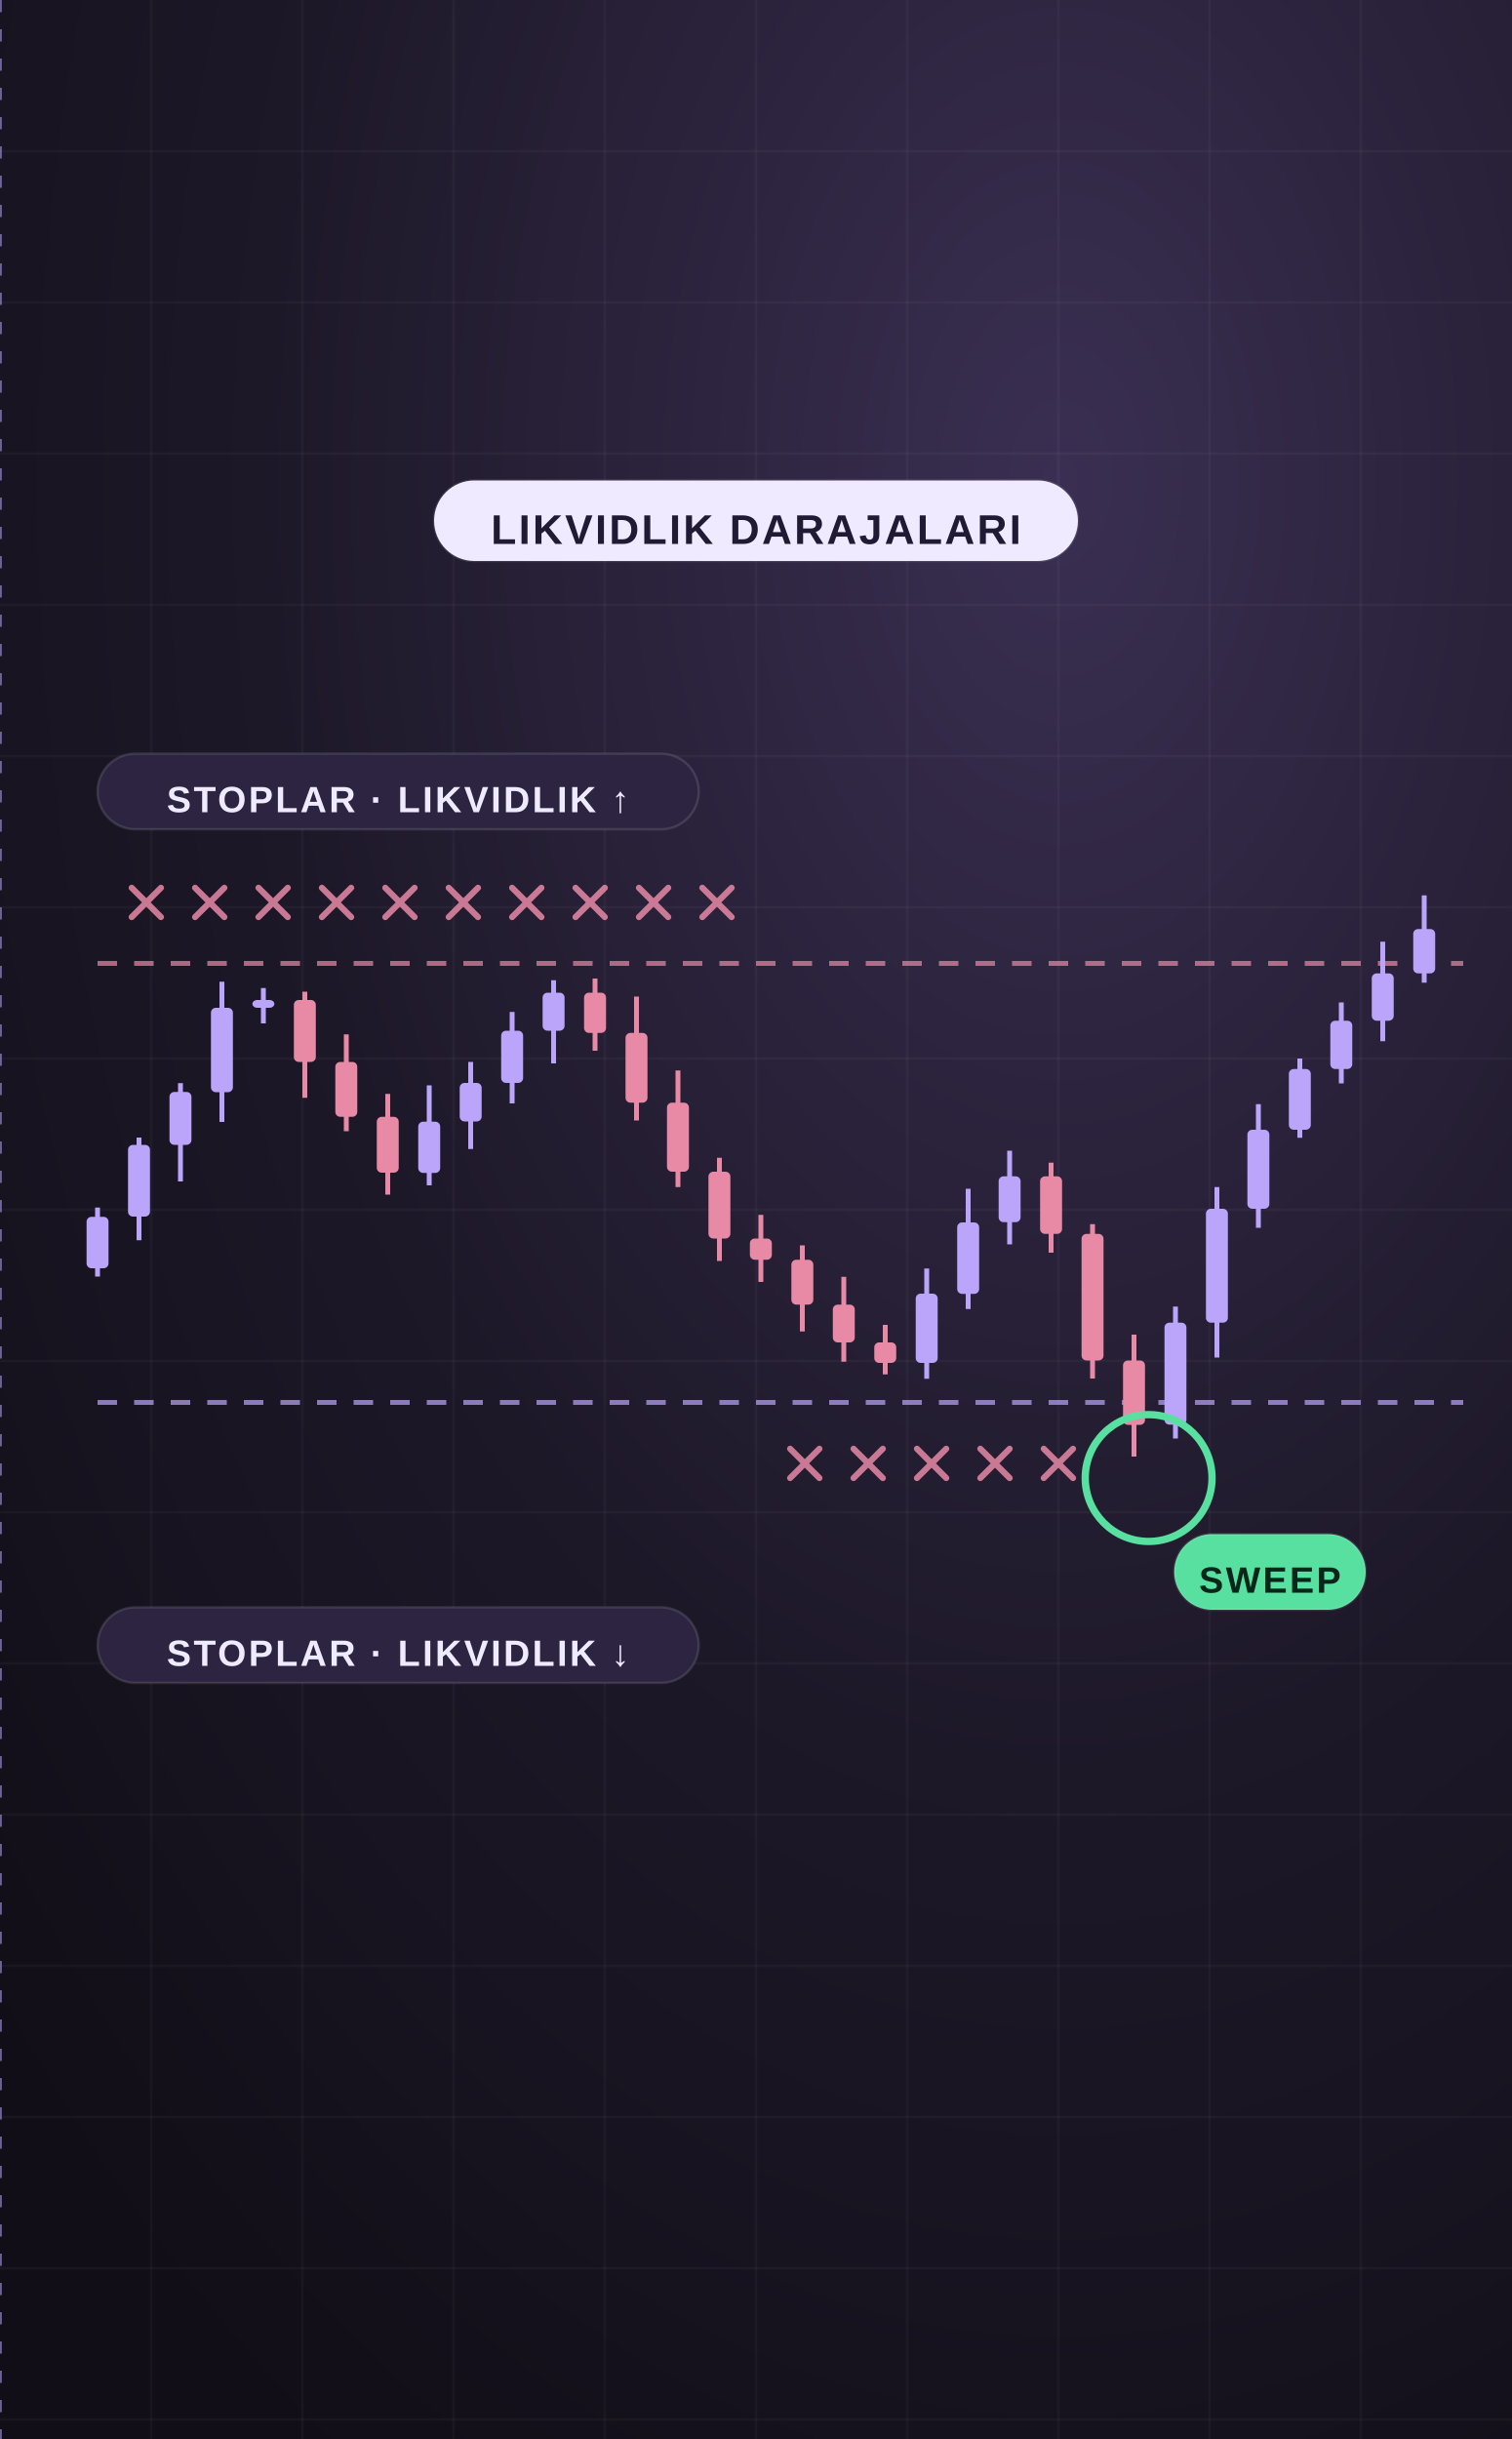
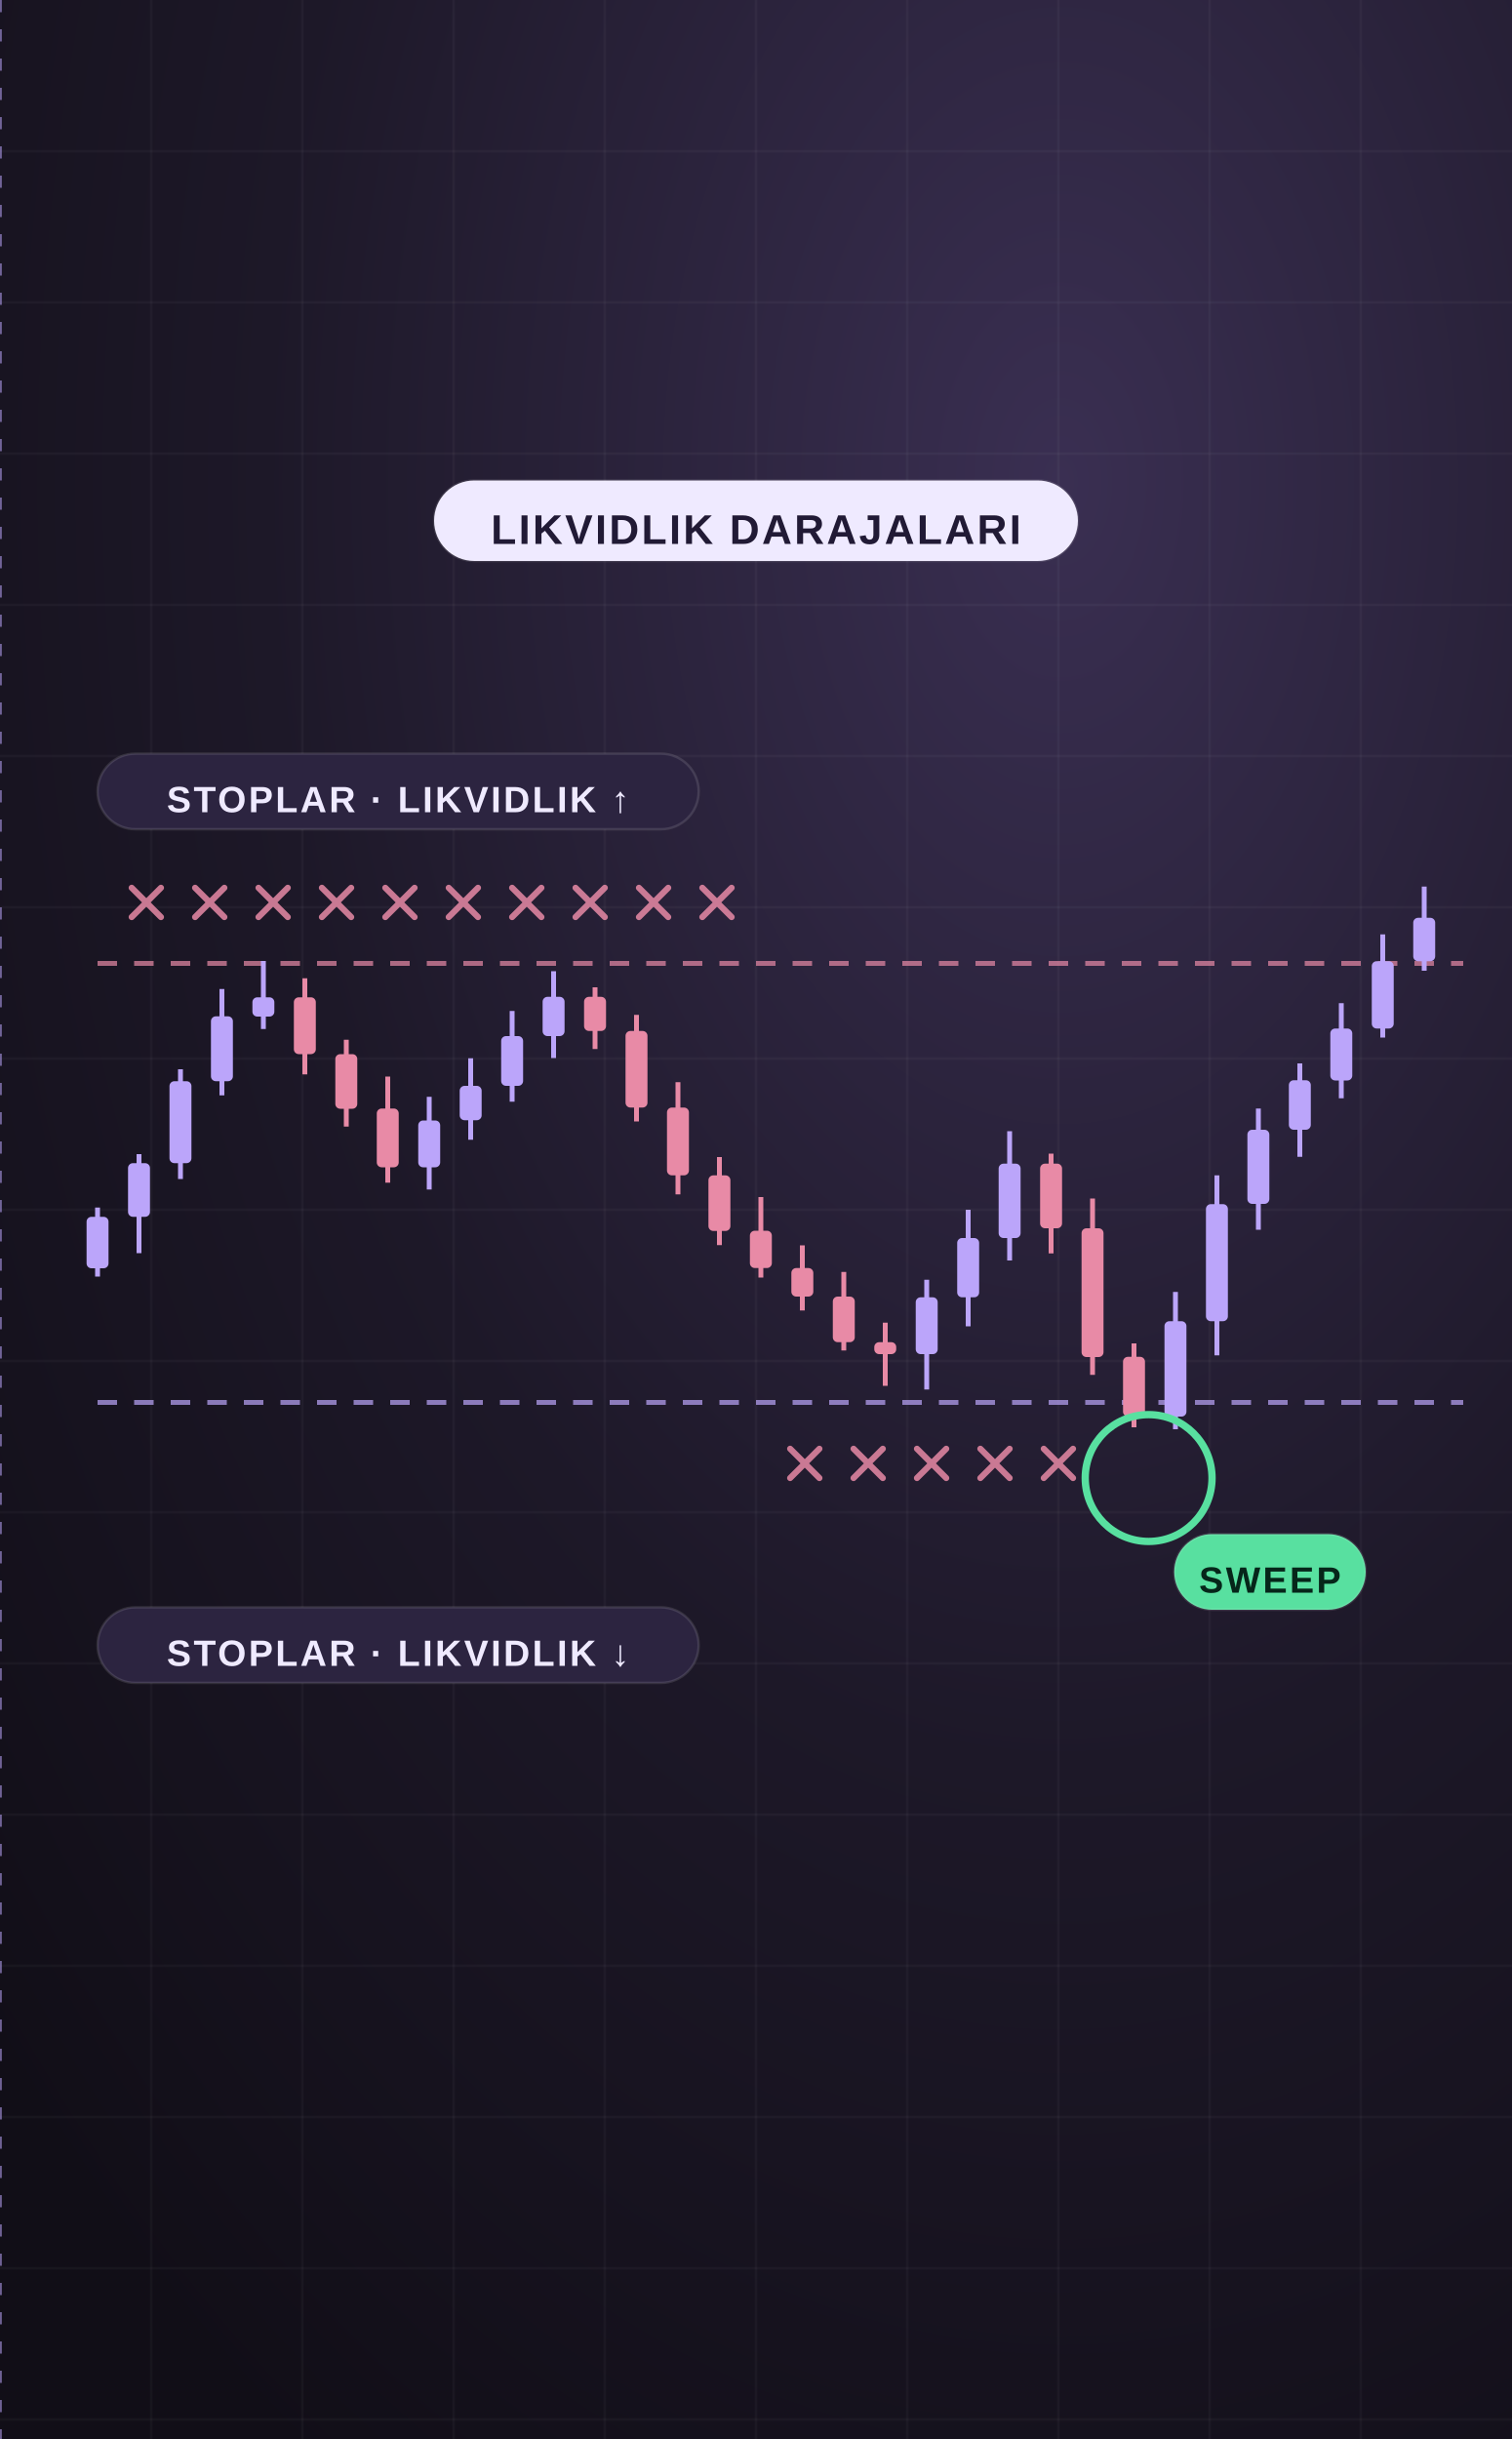
<svg xmlns="http://www.w3.org/2000/svg" width="620" height="1000" viewBox="0 0 620 1000">
  <style>
text{font-family:Arial,Helvetica,"Liberation Sans",sans-serif}
@keyframes grow{from{transform:scaleY(.05);opacity:0}to{transform:none;opacity:1}}
@keyframes live{0%,100%{transform:none}50%{transform:scaleY(1.22)}}
@keyframes flo{0%,100%{transform:translateY(0)}50%{transform:translateY(-6px)}}
@keyframes br{0%,100%{opacity:.7;transform:scale(1)}50%{opacity:1;transform:scale(1.1)}}
@keyframes march{to{stroke-dashoffset:-60}}
@keyframes draw{0%{stroke-dashoffset:1;opacity:1}38%{stroke-dashoffset:0}86%{stroke-dashoffset:0;opacity:1}96%{opacity:0}100%{stroke-dashoffset:1;opacity:0}}
@keyframes bob{0%,100%{transform:none}50%{transform:scaleY(.72)}}
@keyframes dp{0%,100%{transform:scale(1)}50%{transform:scale(1.18)}}
@keyframes hl{0%,100%{opacity:.35}50%{opacity:1}}
@keyframes rin{from{opacity:0;transform:translateX(-18px)}to{opacity:1;transform:none}}
@keyframes bobx{0%,100%{transform:none}50%{transform:scaleX(.78)}}
.row{animation:rin .8s cubic-bezier(.2,.8,.2,1) both}
.barx{transform-box:fill-box;animation:bobx 2.6s ease-in-out infinite}
.cd,.bar,.dot,.glow{transform-box:fill-box}
- @keyframes wave{0%,100%{transform:none}50%{transform:scaleY(.78)}}
- .cd{transform-origin:50% 100%;animation:grow .7s cubic-bezier(.2,.8,.2,1) both,wave 2.8s ease-in-out infinite}
+ @keyframes tick{0%,100%{transform:scaleY(1)}35%{transform:scaleY(var(--a,.7))}70%{transform:scaleY(var(--b,1.12))}}
+ .cd{transform-origin:50% 55%;animation:grow .7s cubic-bezier(.2,.8,.2,1) both,tick 2s ease-in-out infinite}
+ @keyframes stream{to{transform:translateX(-640px)}}
+ .stream{animation:stream 16s linear infinite}
.cd.live{transform-origin:50% 50%;animation:grow .7s cubic-bezier(.2,.8,.2,1) both,live 1.6s ease-in-out infinite}
@keyframes scan{from{transform:translateX(-90px)}to{transform:translateX(710px)}}
.scan{animation:scan 6.5s cubic-bezier(.45,0,.55,1) infinite}
.chip{animation:flo 4.5s ease-in-out infinite}
.glow{transform-origin:50% 50%;animation:br 6s ease-in-out infinite}
.dash{animation:march 3.2s linear infinite}
.draw{stroke-dasharray:1;stroke-dashoffset:1;animation:draw 8s cubic-bezier(.4,0,.2,1) .3s infinite}
.bar{transform-origin:50% 100%;animation:bob 2.4s ease-in-out infinite}
.dot{transform-origin:50% 50%;animation:dp 2.2s ease-in-out infinite}
.hl{animation:hl 2.2s ease-in-out infinite}
@media (prefers-reduced-motion:reduce){*{animation:none!important}.draw{stroke-dasharray:none;stroke-dashoffset:0}.scan,.mdot{display:none}}
</style>
  <defs>
    <radialGradient id="bg" cx="70%" cy="20%" r="95%">
      <stop offset="0" stop-color="#3a2f52" />
      <stop offset=".55" stop-color="#1d1828" />
      <stop offset="1" stop-color="#110e17" />
    </radialGradient>
    <radialGradient id="glow" cx="50%" cy="50%" r="50%">
      <stop offset="0" stop-color="#a697eb" stop-opacity=".35" />
      <stop offset="1" stop-color="#a697eb" stop-opacity="0" />
    </radialGradient>
    <linearGradient id="scanG" x1="0" y1="0" x2="1" y2="0">
      <stop offset="0" stop-color="#bba5fa" stop-opacity="0" />
      <stop offset="1" stop-color="#bba5fa" stop-opacity=".2" />
    </linearGradient>
    <linearGradient id="fadeUp" x1="0" y1="0" x2="0" y2="1">
      <stop offset="0" stop-color="#bba5fa" stop-opacity=".35" />
      <stop offset="1" stop-color="#bba5fa" stop-opacity="0" />
    </linearGradient>
  </defs>
  <rect width="620" height="1000" fill="url(#bg)" />
  <line x1="62" y1="0" x2="62" y2="1000" stroke="#fff" stroke-opacity=".035" />
  <line x1="124" y1="0" x2="124" y2="1000" stroke="#fff" stroke-opacity=".035" />
  <line x1="186" y1="0" x2="186" y2="1000" stroke="#fff" stroke-opacity=".035" />
  <line x1="248" y1="0" x2="248" y2="1000" stroke="#fff" stroke-opacity=".035" />
  <line x1="310" y1="0" x2="310" y2="1000" stroke="#fff" stroke-opacity=".035" />
  <line x1="372" y1="0" x2="372" y2="1000" stroke="#fff" stroke-opacity=".035" />
  <line x1="434" y1="0" x2="434" y2="1000" stroke="#fff" stroke-opacity=".035" />
  <line x1="496" y1="0" x2="496" y2="1000" stroke="#fff" stroke-opacity=".035" />
  <line x1="558" y1="0" x2="558" y2="1000" stroke="#fff" stroke-opacity=".035" />
  <line x1="0" y1="62" x2="620" y2="62" stroke="#fff" stroke-opacity=".035" />
  <line x1="0" y1="124" x2="620" y2="124" stroke="#fff" stroke-opacity=".035" />
  <line x1="0" y1="186" x2="620" y2="186" stroke="#fff" stroke-opacity=".035" />
  <line x1="0" y1="248" x2="620" y2="248" stroke="#fff" stroke-opacity=".035" />
  <line x1="0" y1="310" x2="620" y2="310" stroke="#fff" stroke-opacity=".035" />
  <line x1="0" y1="372" x2="620" y2="372" stroke="#fff" stroke-opacity=".035" />
  <line x1="0" y1="434" x2="620" y2="434" stroke="#fff" stroke-opacity=".035" />
  <line x1="0" y1="496" x2="620" y2="496" stroke="#fff" stroke-opacity=".035" />
  <line x1="0" y1="558" x2="620" y2="558" stroke="#fff" stroke-opacity=".035" />
  <line x1="0" y1="620" x2="620" y2="620" stroke="#fff" stroke-opacity=".035" />
  <line x1="0" y1="682" x2="620" y2="682" stroke="#fff" stroke-opacity=".035" />
  <line x1="0" y1="744" x2="620" y2="744" stroke="#fff" stroke-opacity=".035" />
  <line x1="0" y1="806" x2="620" y2="806" stroke="#fff" stroke-opacity=".035" />
  <line x1="0" y1="868" x2="620" y2="868" stroke="#fff" stroke-opacity=".035" />
  <line x1="0" y1="930" x2="620" y2="930" stroke="#fff" stroke-opacity=".035" />
  <line x1="0" y1="992" x2="620" y2="992" stroke="#fff" stroke-opacity=".035" />
  <line class="dash" x1="40" y1="395" x2="600" y2="395" stroke="#e88aa6" stroke-width="2" stroke-dasharray="8 7" opacity=".7" />
  <line class="dash" x1="40" y1="575" x2="600" y2="575" stroke="#bba5fa" stroke-width="2" stroke-dasharray="8 7" opacity=".7" />
  <path d="M54 364 l12 12 M66 364 l-12 12" stroke="#e88aa6" stroke-width="2.5" stroke-linecap="round" opacity=".85" />
  <path d="M80 364 l12 12 M92 364 l-12 12" stroke="#e88aa6" stroke-width="2.5" stroke-linecap="round" opacity=".85" />
  <path d="M106 364 l12 12 M118 364 l-12 12" stroke="#e88aa6" stroke-width="2.5" stroke-linecap="round" opacity=".85" />
  <path d="M132 364 l12 12 M144 364 l-12 12" stroke="#e88aa6" stroke-width="2.5" stroke-linecap="round" opacity=".85" />
  <path d="M158 364 l12 12 M170 364 l-12 12" stroke="#e88aa6" stroke-width="2.5" stroke-linecap="round" opacity=".85" />
  <path d="M184 364 l12 12 M196 364 l-12 12" stroke="#e88aa6" stroke-width="2.5" stroke-linecap="round" opacity=".85" />
  <path d="M210 364 l12 12 M222 364 l-12 12" stroke="#e88aa6" stroke-width="2.5" stroke-linecap="round" opacity=".85" />
  <path d="M236 364 l12 12 M248 364 l-12 12" stroke="#e88aa6" stroke-width="2.5" stroke-linecap="round" opacity=".85" />
  <path d="M262 364 l12 12 M274 364 l-12 12" stroke="#e88aa6" stroke-width="2.5" stroke-linecap="round" opacity=".85" />
  <path d="M288 364 l12 12 M300 364 l-12 12" stroke="#e88aa6" stroke-width="2.5" stroke-linecap="round" opacity=".85" />
  <path d="M324 594 l12 12 M336 594 l-12 12" stroke="#e88aa6" stroke-width="2.5" stroke-linecap="round" opacity=".85" />
  <path d="M350 594 l12 12 M362 594 l-12 12" stroke="#e88aa6" stroke-width="2.5" stroke-linecap="round" opacity=".85" />
  <path d="M376 594 l12 12 M388 594 l-12 12" stroke="#e88aa6" stroke-width="2.5" stroke-linecap="round" opacity=".85" />
  <path d="M402 594 l12 12 M414 594 l-12 12" stroke="#e88aa6" stroke-width="2.5" stroke-linecap="round" opacity=".85" />
  <path d="M428 594 l12 12 M440 594 l-12 12" stroke="#e88aa6" stroke-width="2.5" stroke-linecap="round" opacity=".85" />
-   <g class="cd" style="animation-delay:200ms,1100ms">
+   <g class="cd" style="--a:0.45;--b:1.08;animation-duration:.7s,1.93s;animation-delay:200ms,900ms">
    <line x1="40" x2="40" y1="495.1" y2="523.4" stroke="#bba5fa" stroke-width="2" />
    <rect x="35.5" y="498.9" width="9" height="21.1" rx="2" fill="#bba5fa" />
  </g>
-   <g class="cd" style="animation-delay:235ms,1220ms">
-     <line x1="57" x2="57" y1="466.4" y2="508.5" stroke="#bba5fa" stroke-width="2" />
-     <rect x="52.5" y="469.4" width="9" height="29.4" rx="2" fill="#bba5fa" />
-   </g>
-   <g class="cd" style="animation-delay:270ms,1340ms">
-     <line x1="74" x2="74" y1="444.1" y2="484.4" stroke="#bba5fa" stroke-width="2" />
-     <rect x="69.5" y="447.7" width="9" height="21.7" rx="2" fill="#bba5fa" />
-   </g>
-   <g class="cd" style="animation-delay:305ms,1460ms">
-     <line x1="91" x2="91" y1="402.5" y2="460.0" stroke="#bba5fa" stroke-width="2" />
-     <rect x="86.5" y="413.2" width="9" height="34.6" rx="2" fill="#bba5fa" />
-   </g>
-   <g class="cd" style="animation-delay:340ms,1580ms">
-     <line x1="108" x2="108" y1="405.1" y2="419.6" stroke="#bba5fa" stroke-width="2" />
-     <rect x="103.5" y="410.0" width="9" height="3.2" rx="2" fill="#bba5fa" />
-   </g>
-   <g class="cd" style="animation-delay:375ms,1700ms">
-     <line x1="125" x2="125" y1="406.6" y2="450.1" stroke="#e88aa6" stroke-width="2" />
-     <rect x="120.5" y="410.0" width="9" height="25.4" rx="2" fill="#e88aa6" />
-   </g>
-   <g class="cd" style="animation-delay:410ms,1820ms">
-     <line x1="142" x2="142" y1="424.1" y2="463.8" stroke="#e88aa6" stroke-width="2" />
-     <rect x="137.5" y="435.4" width="9" height="22.5" rx="2" fill="#e88aa6" />
-   </g>
-   <g class="cd" style="animation-delay:445ms,1940ms">
-     <line x1="159" x2="159" y1="448.5" y2="489.8" stroke="#e88aa6" stroke-width="2" />
-     <rect x="154.5" y="457.9" width="9" height="22.9" rx="2" fill="#e88aa6" />
-   </g>
-   <g class="cd" style="animation-delay:480ms,2060ms">
-     <line x1="176" x2="176" y1="445.0" y2="486.0" stroke="#bba5fa" stroke-width="2" />
-     <rect x="171.5" y="459.9" width="9" height="21.0" rx="2" fill="#bba5fa" />
-   </g>
-   <g class="cd" style="animation-delay:515ms,2180ms">
-     <line x1="193" x2="193" y1="435.4" y2="471.1" stroke="#bba5fa" stroke-width="2" />
-     <rect x="188.5" y="444.0" width="9" height="15.8" rx="2" fill="#bba5fa" />
-   </g>
-   <g class="cd" style="animation-delay:550ms,2300ms">
-     <line x1="210" x2="210" y1="414.9" y2="452.4" stroke="#bba5fa" stroke-width="2" />
-     <rect x="205.5" y="422.6" width="9" height="21.4" rx="2" fill="#bba5fa" />
-   </g>
-   <g class="cd" style="animation-delay:585ms,2420ms">
-     <line x1="227" x2="227" y1="401.9" y2="436.0" stroke="#bba5fa" stroke-width="2" />
-     <rect x="222.5" y="407.0" width="9" height="15.6" rx="2" fill="#bba5fa" />
-   </g>
-   <g class="cd" style="animation-delay:620ms,2540ms">
-     <line x1="244" x2="244" y1="401.2" y2="430.8" stroke="#e88aa6" stroke-width="2" />
-     <rect x="239.5" y="407.0" width="9" height="16.5" rx="2" fill="#e88aa6" />
-   </g>
-   <g class="cd" style="animation-delay:655ms,2660ms">
-     <line x1="261" x2="261" y1="408.6" y2="459.4" stroke="#e88aa6" stroke-width="2" />
-     <rect x="256.5" y="423.5" width="9" height="28.6" rx="2" fill="#e88aa6" />
-   </g>
-   <g class="cd" style="animation-delay:690ms,2780ms">
-     <line x1="278" x2="278" y1="438.9" y2="486.7" stroke="#e88aa6" stroke-width="2" />
-     <rect x="273.5" y="452.1" width="9" height="28.3" rx="2" fill="#e88aa6" />
-   </g>
-   <g class="cd" style="animation-delay:725ms,2900ms">
-     <line x1="295" x2="295" y1="474.7" y2="517.0" stroke="#e88aa6" stroke-width="2" />
-     <rect x="290.5" y="480.4" width="9" height="27.4" rx="2" fill="#e88aa6" />
-   </g>
-   <g class="cd" style="animation-delay:760ms,3020ms">
-     <line x1="312" x2="312" y1="498.1" y2="525.6" stroke="#e88aa6" stroke-width="2" />
-     <rect x="307.5" y="507.8" width="9" height="8.7" rx="2" fill="#e88aa6" />
-   </g>
-   <g class="cd" style="animation-delay:795ms,3140ms">
-     <line x1="329" x2="329" y1="510.6" y2="545.9" stroke="#e88aa6" stroke-width="2" />
-     <rect x="324.5" y="516.5" width="9" height="18.4" rx="2" fill="#e88aa6" />
-   </g>
-   <g class="cd" style="animation-delay:830ms,3260ms">
-     <line x1="346" x2="346" y1="523.5" y2="558.3" stroke="#e88aa6" stroke-width="2" />
-     <rect x="341.5" y="534.9" width="9" height="15.5" rx="2" fill="#e88aa6" />
-   </g>
-   <g class="cd" style="animation-delay:865ms,3380ms">
-     <line x1="363" x2="363" y1="543.2" y2="563.5" stroke="#e88aa6" stroke-width="2" />
-     <rect x="358.5" y="550.4" width="9" height="8.4" rx="2" fill="#e88aa6" />
-   </g>
-   <g class="cd" style="animation-delay:900ms,3500ms">
-     <line x1="380" x2="380" y1="520.1" y2="565.3" stroke="#bba5fa" stroke-width="2" />
-     <rect x="375.5" y="530.4" width="9" height="28.4" rx="2" fill="#bba5fa" />
-   </g>
-   <g class="cd" style="animation-delay:935ms,3620ms">
-     <line x1="397" x2="397" y1="487.4" y2="536.7" stroke="#bba5fa" stroke-width="2" />
-     <rect x="392.5" y="501.2" width="9" height="29.3" rx="2" fill="#bba5fa" />
-   </g>
-   <g class="cd" style="animation-delay:970ms,3740ms">
-     <line x1="414" x2="414" y1="471.8" y2="510.2" stroke="#bba5fa" stroke-width="2" />
-     <rect x="409.5" y="482.3" width="9" height="18.8" rx="2" fill="#bba5fa" />
-   </g>
-   <g class="cd" style="animation-delay:1005ms,3860ms">
-     <line x1="431" x2="431" y1="476.7" y2="513.6" stroke="#e88aa6" stroke-width="2" />
-     <rect x="426.5" y="482.3" width="9" height="23.6" rx="2" fill="#e88aa6" />
-   </g>
-   <g class="cd" style="animation-delay:1040ms,3980ms">
-     <line x1="448" x2="448" y1="501.9" y2="565.2" stroke="#e88aa6" stroke-width="2" />
-     <rect x="443.5" y="505.9" width="9" height="51.9" rx="2" fill="#e88aa6" />
-   </g>
-   <g class="cd" style="animation-delay:1075ms,4100ms">
-     <line x1="465" x2="465" y1="547.2" y2="597.2" stroke="#e88aa6" stroke-width="2" />
-     <rect x="460.5" y="557.8" width="9" height="26.4" rx="2" fill="#e88aa6" />
-   </g>
-   <g class="cd" style="animation-delay:1110ms,4220ms">
-     <line x1="482" x2="482" y1="535.7" y2="589.8" stroke="#bba5fa" stroke-width="2" />
-     <rect x="477.5" y="542.3" width="9" height="41.8" rx="2" fill="#bba5fa" />
-   </g>
-   <g class="cd" style="animation-delay:1145ms,4340ms">
-     <line x1="499" x2="499" y1="486.7" y2="556.6" stroke="#bba5fa" stroke-width="2" />
-     <rect x="494.5" y="495.6" width="9" height="46.7" rx="2" fill="#bba5fa" />
-   </g>
-   <g class="cd" style="animation-delay:1180ms,4460ms">
-     <line x1="516" x2="516" y1="452.7" y2="503.4" stroke="#bba5fa" stroke-width="2" />
-     <rect x="511.5" y="463.2" width="9" height="32.4" rx="2" fill="#bba5fa" />
-   </g>
-   <g class="cd" style="animation-delay:1215ms,4580ms">
-     <line x1="533" x2="533" y1="434.0" y2="466.5" stroke="#bba5fa" stroke-width="2" />
-     <rect x="528.5" y="438.3" width="9" height="24.9" rx="2" fill="#bba5fa" />
-   </g>
-   <g class="cd" style="animation-delay:1250ms,4700ms">
-     <line x1="550" x2="550" y1="411.0" y2="444.2" stroke="#bba5fa" stroke-width="2" />
-     <rect x="545.5" y="418.5" width="9" height="19.8" rx="2" fill="#bba5fa" />
-   </g>
-   <g class="cd" style="animation-delay:1285ms,4820ms">
-     <line x1="567" x2="567" y1="386.1" y2="426.9" stroke="#bba5fa" stroke-width="2" />
-     <rect x="562.5" y="399.1" width="9" height="19.4" rx="2" fill="#bba5fa" />
-   </g>
-   <g class="cd live" style="animation-delay:1320ms,4940ms">
-     <line x1="584" x2="584" y1="367.1" y2="402.9" stroke="#bba5fa" stroke-width="2" />
-     <rect x="579.5" y="380.9" width="9" height="18.2" rx="2" fill="#bba5fa" />
+   <g class="cd" style="--a:0.54;--b:1.22;animation-duration:.7s,2.25s;animation-delay:235ms,1037ms">
+     <line x1="57" x2="57" y1="473.2" y2="513.8" stroke="#bba5fa" stroke-width="2" />
+     <rect x="52.5" y="476.9" width="9" height="22.0" rx="2" fill="#bba5fa" />
+   </g>
+   <g class="cd" style="--a:0.70;--b:1.09;animation-duration:.7s,2.56s;animation-delay:270ms,1174ms">
+     <line x1="74" x2="74" y1="438.4" y2="483.4" stroke="#bba5fa" stroke-width="2" />
+     <rect x="69.5" y="443.3" width="9" height="33.6" rx="2" fill="#bba5fa" />
+   </g>
+   <g class="cd" style="--a:0.71;--b:1.20;animation-duration:.7s,1.85s;animation-delay:305ms,1311ms">
+     <line x1="91" x2="91" y1="405.5" y2="449.1" stroke="#bba5fa" stroke-width="2" />
+     <rect x="86.5" y="416.7" width="9" height="26.6" rx="2" fill="#bba5fa" />
+   </g>
+   <g class="cd" style="--a:0.67;--b:1.18;animation-duration:.7s,2.13s;animation-delay:340ms,1448ms">
+     <line x1="108" x2="108" y1="394.0" y2="421.9" stroke="#bba5fa" stroke-width="2" />
+     <rect x="103.5" y="408.9" width="9" height="7.9" rx="2" fill="#bba5fa" />
+   </g>
+   <g class="cd" style="--a:0.71;--b:1.12;animation-duration:.7s,2.39s;animation-delay:375ms,1585ms">
+     <line x1="125" x2="125" y1="401.1" y2="440.5" stroke="#e88aa6" stroke-width="2" />
+     <rect x="120.5" y="408.9" width="9" height="23.3" rx="2" fill="#e88aa6" />
+   </g>
+   <g class="cd" style="--a:0.59;--b:1.30;animation-duration:.7s,1.64s;animation-delay:410ms,1722ms">
+     <line x1="142" x2="142" y1="426.3" y2="461.9" stroke="#e88aa6" stroke-width="2" />
+     <rect x="137.5" y="432.2" width="9" height="22.4" rx="2" fill="#e88aa6" />
+   </g>
+   <g class="cd" style="--a:0.77;--b:1.13;animation-duration:.7s,1.88s;animation-delay:445ms,1859ms">
+     <line x1="159" x2="159" y1="441.4" y2="484.9" stroke="#e88aa6" stroke-width="2" />
+     <rect x="154.5" y="454.5" width="9" height="24.1" rx="2" fill="#e88aa6" />
+   </g>
+   <g class="cd" style="--a:0.68;--b:1.13;animation-duration:.7s,2.10s;animation-delay:480ms,1996ms">
+     <line x1="176" x2="176" y1="449.7" y2="487.7" stroke="#bba5fa" stroke-width="2" />
+     <rect x="171.5" y="459.4" width="9" height="19.2" rx="2" fill="#bba5fa" />
+   </g>
+   <g class="cd" style="--a:0.78;--b:1.16;animation-duration:.7s,1.31s;animation-delay:515ms,2133ms">
+     <line x1="193" x2="193" y1="433.9" y2="467.3" stroke="#bba5fa" stroke-width="2" />
+     <rect x="188.5" y="445.2" width="9" height="14.1" rx="2" fill="#bba5fa" />
+   </g>
+   <g class="cd" style="--a:0.49;--b:1.28;animation-duration:.7s,1.51s;animation-delay:550ms,970ms">
+     <line x1="210" x2="210" y1="414.5" y2="451.7" stroke="#bba5fa" stroke-width="2" />
+     <rect x="205.5" y="424.8" width="9" height="20.4" rx="2" fill="#bba5fa" />
+   </g>
+   <g class="cd" style="--a:0.63;--b:1.13;animation-duration:.7s,1.69s;animation-delay:585ms,1107ms">
+     <line x1="227" x2="227" y1="398.2" y2="433.8" stroke="#bba5fa" stroke-width="2" />
+     <rect x="222.5" y="408.7" width="9" height="16.1" rx="2" fill="#bba5fa" />
+   </g>
+   <g class="cd" style="--a:0.60;--b:1.22;animation-duration:.7s,2.35s;animation-delay:620ms,1244ms">
+     <line x1="244" x2="244" y1="404.8" y2="430.1" stroke="#e88aa6" stroke-width="2" />
+     <rect x="239.5" y="408.7" width="9" height="14.0" rx="2" fill="#e88aa6" />
+   </g>
+   <g class="cd" style="--a:0.53;--b:1.19;animation-duration:.7s,2.51s;animation-delay:655ms,1381ms">
+     <line x1="261" x2="261" y1="416.1" y2="459.8" stroke="#e88aa6" stroke-width="2" />
+     <rect x="256.5" y="422.7" width="9" height="31.4" rx="2" fill="#e88aa6" />
+   </g>
+   <g class="cd" style="--a:0.54;--b:1.10;animation-duration:.7s,1.15s;animation-delay:690ms,1518ms">
+     <line x1="278" x2="278" y1="443.7" y2="489.7" stroke="#e88aa6" stroke-width="2" />
+     <rect x="273.5" y="454.1" width="9" height="27.8" rx="2" fill="#e88aa6" />
+   </g>
+   <g class="cd" style="--a:0.74;--b:1.26;animation-duration:.7s,1.77s;animation-delay:725ms,1655ms">
+     <line x1="295" x2="295" y1="474.4" y2="510.5" stroke="#e88aa6" stroke-width="2" />
+     <rect x="290.5" y="481.9" width="9" height="22.8" rx="2" fill="#e88aa6" />
+   </g>
+   <g class="cd" style="--a:0.55;--b:1.30;animation-duration:.7s,1.88s;animation-delay:760ms,1792ms">
+     <line x1="312" x2="312" y1="490.8" y2="523.8" stroke="#e88aa6" stroke-width="2" />
+     <rect x="307.5" y="504.6" width="9" height="15.3" rx="2" fill="#e88aa6" />
+   </g>
+   <g class="cd" style="--a:0.78;--b:1.28;animation-duration:.7s,1.98s;animation-delay:795ms,1929ms">
+     <line x1="329" x2="329" y1="510.6" y2="537.3" stroke="#e88aa6" stroke-width="2" />
+     <rect x="324.5" y="519.9" width="9" height="11.7" rx="2" fill="#e88aa6" />
+   </g>
+   <g class="cd" style="--a:0.50;--b:1.29;animation-duration:.7s,2.56s;animation-delay:830ms,2066ms">
+     <line x1="346" x2="346" y1="521.5" y2="553.7" stroke="#e88aa6" stroke-width="2" />
+     <rect x="341.5" y="531.6" width="9" height="18.7" rx="2" fill="#e88aa6" />
+   </g>
+   <g class="cd" style="--a:0.53;--b:1.17;animation-duration:.7s,1.13s;animation-delay:865ms,903ms">
+     <line x1="363" x2="363" y1="542.3" y2="568.2" stroke="#e88aa6" stroke-width="2" />
+     <rect x="358.5" y="550.3" width="9" height="4.9" rx="2" fill="#e88aa6" />
+   </g>
+   <g class="cd" style="--a:0.64;--b:1.22;animation-duration:.7s,1.19s;animation-delay:900ms,1040ms">
+     <line x1="380" x2="380" y1="524.7" y2="569.7" stroke="#bba5fa" stroke-width="2" />
+     <rect x="375.5" y="531.9" width="9" height="23.3" rx="2" fill="#bba5fa" />
+   </g>
+   <g class="cd" style="--a:0.58;--b:1.30;animation-duration:.7s,1.73s;animation-delay:935ms,1177ms">
+     <line x1="397" x2="397" y1="496.0" y2="543.8" stroke="#bba5fa" stroke-width="2" />
+     <rect x="392.5" y="507.6" width="9" height="24.3" rx="2" fill="#bba5fa" />
+   </g>
+   <g class="cd" style="--a:0.49;--b:1.25;animation-duration:.7s,1.76s;animation-delay:970ms,1314ms">
+     <line x1="414" x2="414" y1="463.8" y2="516.8" stroke="#bba5fa" stroke-width="2" />
+     <rect x="409.5" y="477.1" width="9" height="30.5" rx="2" fill="#bba5fa" />
+   </g>
+   <g class="cd" style="--a:0.47;--b:1.14;animation-duration:.7s,1.77s;animation-delay:1005ms,1451ms">
+     <line x1="431" x2="431" y1="473.0" y2="513.9" stroke="#e88aa6" stroke-width="2" />
+     <rect x="426.5" y="477.1" width="9" height="26.5" rx="2" fill="#e88aa6" />
+   </g>
+   <g class="cd" style="--a:0.63;--b:1.29;animation-duration:.7s,2.27s;animation-delay:1040ms,1588ms">
+     <line x1="448" x2="448" y1="491.4" y2="563.7" stroke="#e88aa6" stroke-width="2" />
+     <rect x="443.5" y="503.6" width="9" height="52.8" rx="2" fill="#e88aa6" />
+   </g>
+   <g class="cd" style="--a:0.76;--b:1.08;animation-duration:.7s,2.26s;animation-delay:1075ms,1725ms">
+     <line x1="465" x2="465" y1="550.8" y2="585.2" stroke="#e88aa6" stroke-width="2" />
+     <rect x="460.5" y="556.3" width="9" height="24.5" rx="2" fill="#e88aa6" />
+   </g>
+   <g class="cd" style="--a:0.61;--b:1.27;animation-duration:.7s,2.23s;animation-delay:1110ms,1862ms">
+     <line x1="482" x2="482" y1="529.7" y2="586.0" stroke="#bba5fa" stroke-width="2" />
+     <rect x="477.5" y="541.7" width="9" height="39.1" rx="2" fill="#bba5fa" />
+   </g>
+   <g class="cd" style="--a:0.66;--b:1.26;animation-duration:.7s,1.19s;animation-delay:1145ms,1999ms">
+     <line x1="499" x2="499" y1="481.9" y2="555.7" stroke="#bba5fa" stroke-width="2" />
+     <rect x="494.5" y="493.7" width="9" height="48.0" rx="2" fill="#bba5fa" />
+   </g>
+   <g class="cd" style="--a:0.66;--b:1.12;animation-duration:.7s,1.14s;animation-delay:1180ms,2136ms">
+     <line x1="516" x2="516" y1="454.5" y2="504.2" stroke="#bba5fa" stroke-width="2" />
+     <rect x="511.5" y="463.2" width="9" height="30.4" rx="2" fill="#bba5fa" />
+   </g>
+   <g class="cd" style="--a:0.73;--b:1.15;animation-duration:.7s,2.57s;animation-delay:1215ms,973ms">
+     <line x1="533" x2="533" y1="436.0" y2="474.3" stroke="#bba5fa" stroke-width="2" />
+     <rect x="528.5" y="442.9" width="9" height="20.3" rx="2" fill="#bba5fa" />
+   </g>
+   <g class="cd" style="--a:0.65;--b:1.21;animation-duration:.7s,1.48s;animation-delay:1250ms,1110ms">
+     <line x1="550" x2="550" y1="411.3" y2="450.3" stroke="#bba5fa" stroke-width="2" />
+     <rect x="545.5" y="421.7" width="9" height="21.3" rx="2" fill="#bba5fa" />
+   </g>
+   <g class="cd" style="--a:0.53;--b:1.14;animation-duration:.7s,1.39s;animation-delay:1285ms,1247ms">
+     <line x1="567" x2="567" y1="383.1" y2="425.4" stroke="#bba5fa" stroke-width="2" />
+     <rect x="562.5" y="394.1" width="9" height="27.6" rx="2" fill="#bba5fa" />
+   </g>
+   <g class="cd live" style="--a:0.48;--b:1.24;animation-duration:.7s,1.28s;animation-delay:1320ms,1384ms">
+     <line x1="584" x2="584" y1="363.5" y2="398.0" stroke="#bba5fa" stroke-width="2" />
+     <rect x="579.5" y="376.3" width="9" height="17.8" rx="2" fill="#bba5fa" />
  </g>
  <circle cx="471" cy="606" r="26" fill="none" stroke="#58e0a0" stroke-width="3" />
  <g class="chip" style="animation-delay:-3s">
    <rect x="481.5" y="629" width="78.5" height="31" rx="15.5" fill="#58e0a0" stroke="#fff" stroke-opacity=".12" />
    <text x="520.75" y="653" text-anchor="middle" font-size="15" font-weight="700" fill="#06261a" letter-spacing="1">SWEEP</text>
  </g>
  <g class="chip" style="animation-delay:-3s">
    <rect x="40" y="309" width="246.5" height="31" rx="15.5" fill="#2c2440" stroke="#fff" stroke-opacity=".12" />
    <text x="163.25" y="333" text-anchor="middle" font-size="15" font-weight="700" fill="#efeaff" letter-spacing="1">STOPLAR · LIKVIDLIK ↑</text>
  </g>
  <g class="chip" style="animation-delay:-0s">
    <rect x="40" y="659" width="246.5" height="31" rx="15.5" fill="#2c2440" stroke="#fff" stroke-opacity=".12" />
    <text x="163.25" y="683" text-anchor="middle" font-size="15" font-weight="700" fill="#efeaff" letter-spacing="1">STOPLAR · LIKVIDLIK ↓</text>
  </g>
  <g class="chip" style="animation-delay:-3s">
    <rect x="178" y="197" width="264" height="33" rx="16.5" fill="#efeaff" stroke="#fff" stroke-opacity=".12" />
    <text x="310" y="223" text-anchor="middle" font-size="17" font-weight="700" fill="#211a35" letter-spacing="1">LIKVIDLIK DARAJALARI</text>
  </g>
  <g class="scan">
    <rect x="-70" y="0" width="70" height="1000" fill="url(#scanG)" />
    <line x1="0" y1="0" x2="0" y2="1000" stroke="#bba5fa" stroke-opacity=".55" stroke-width="1.5" stroke-dasharray="5 7" />
  </g>
</svg>
